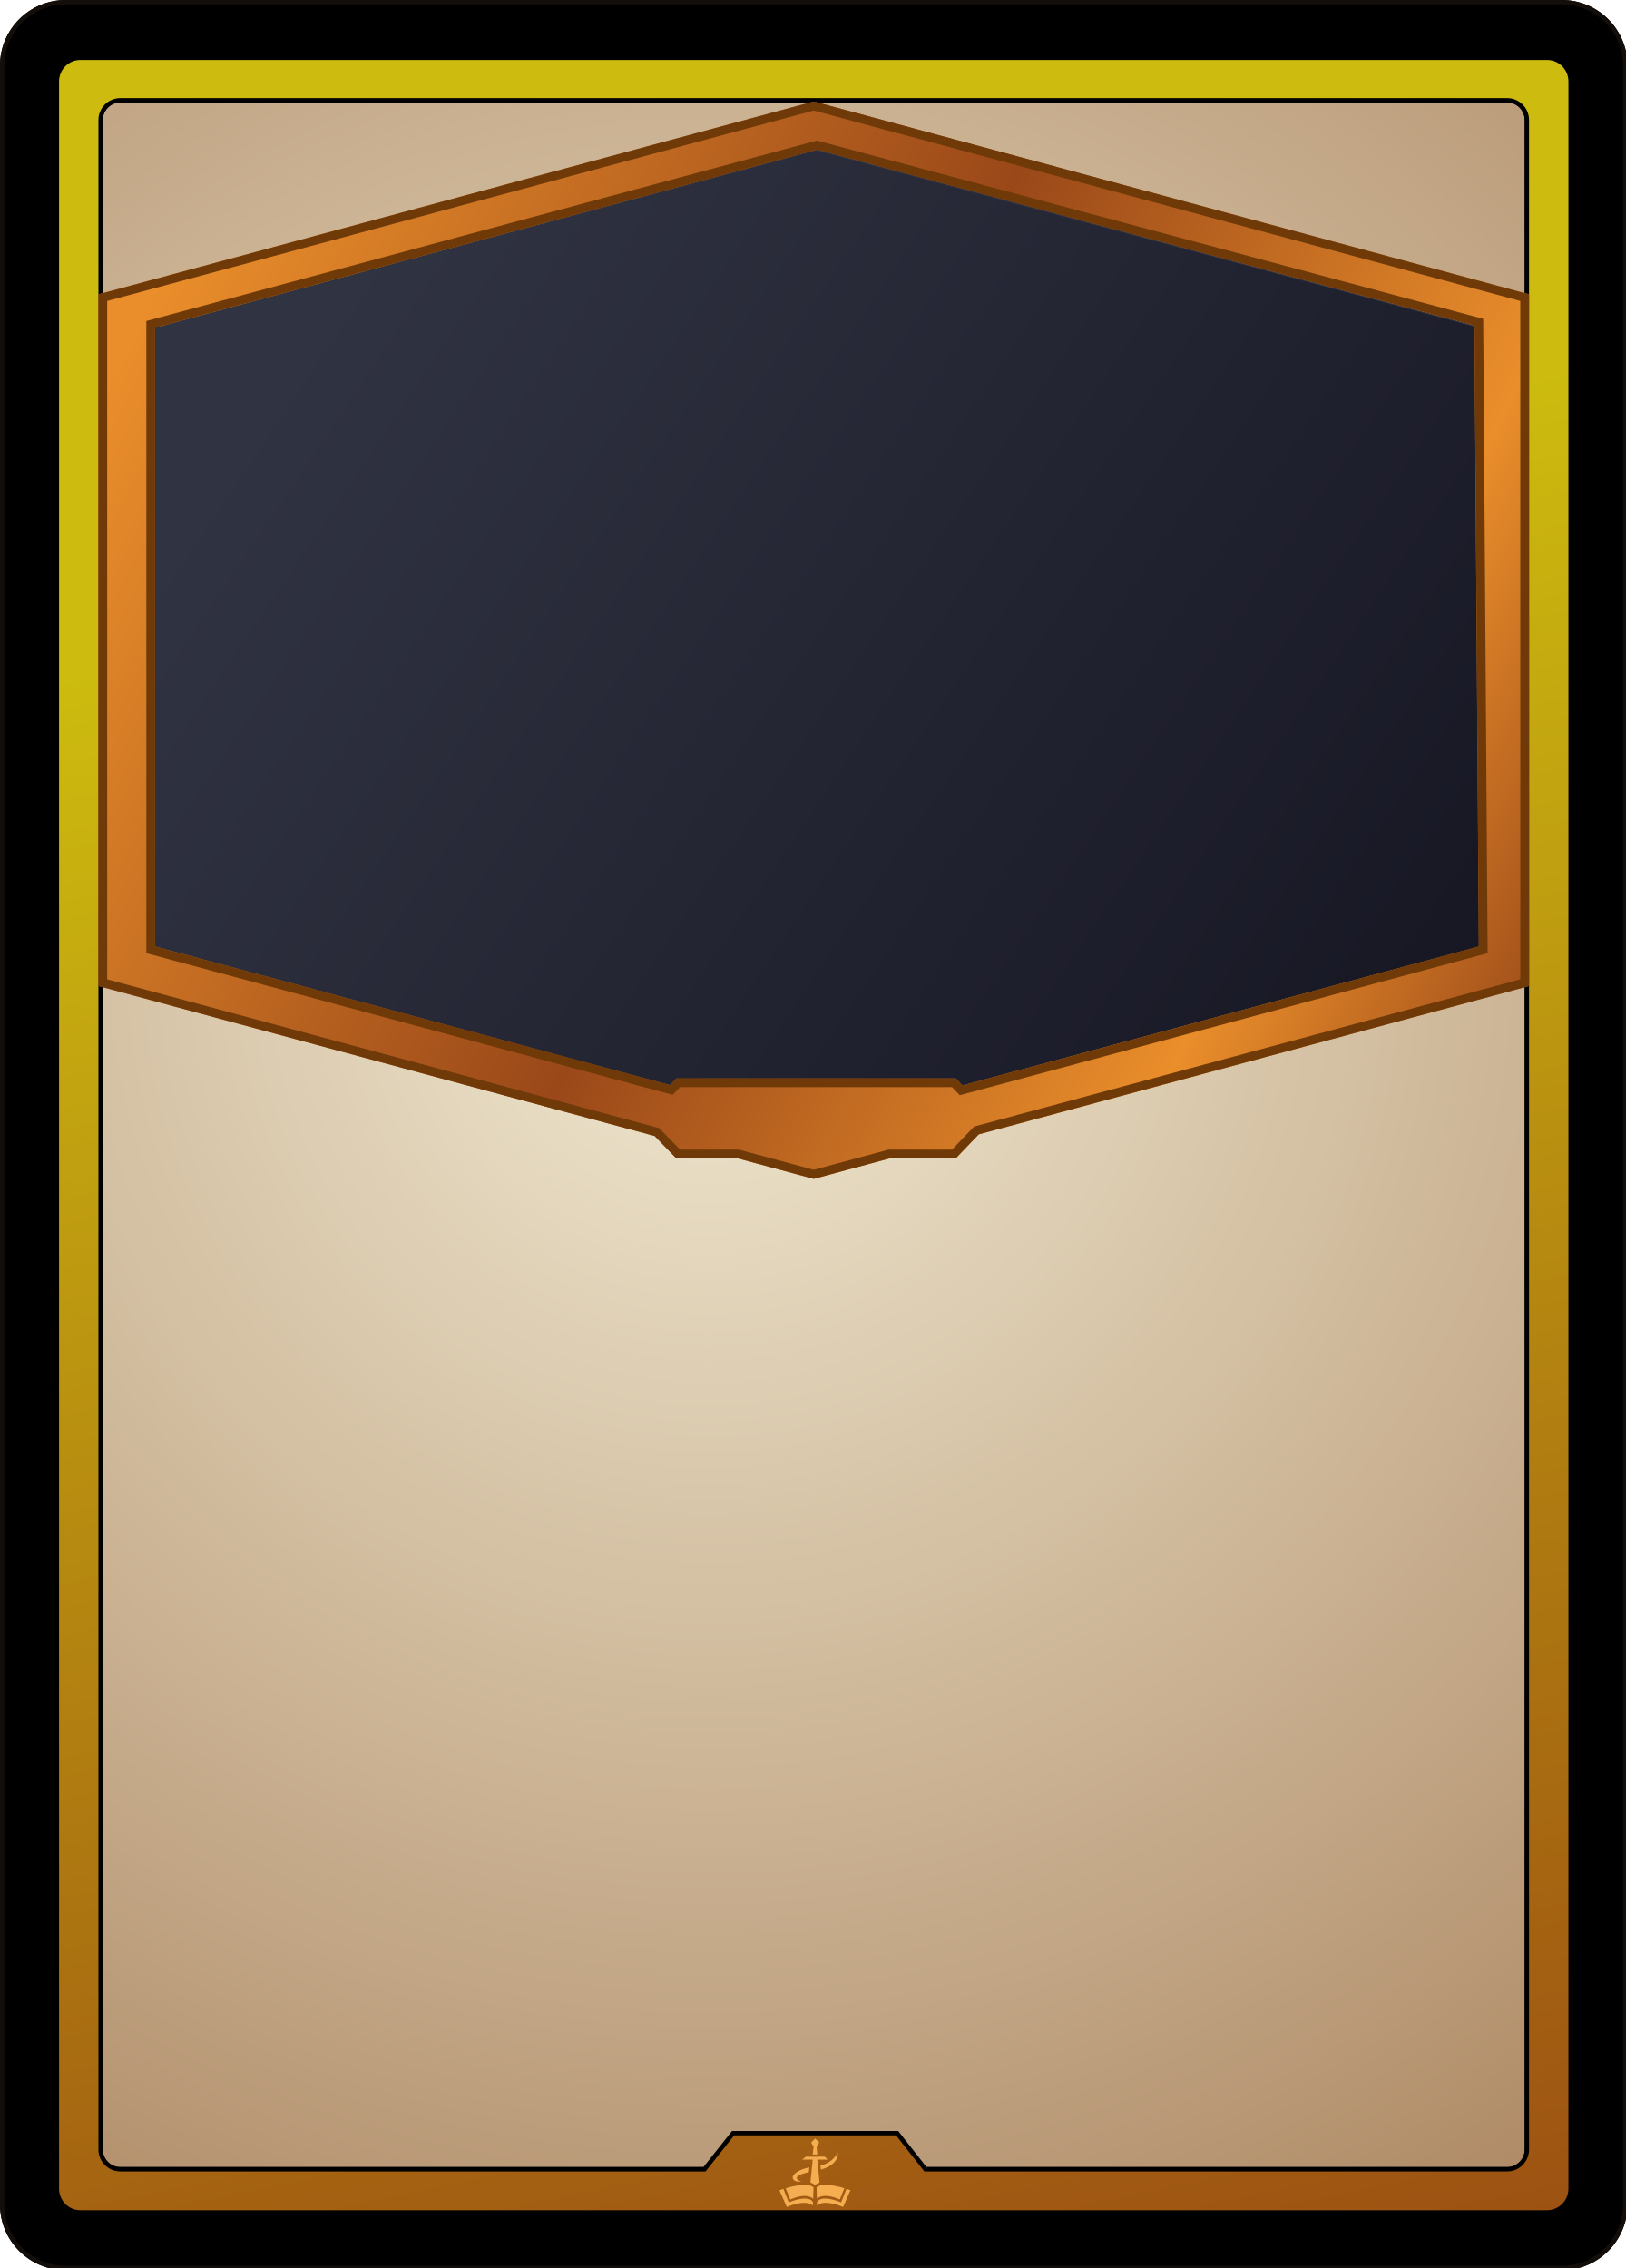
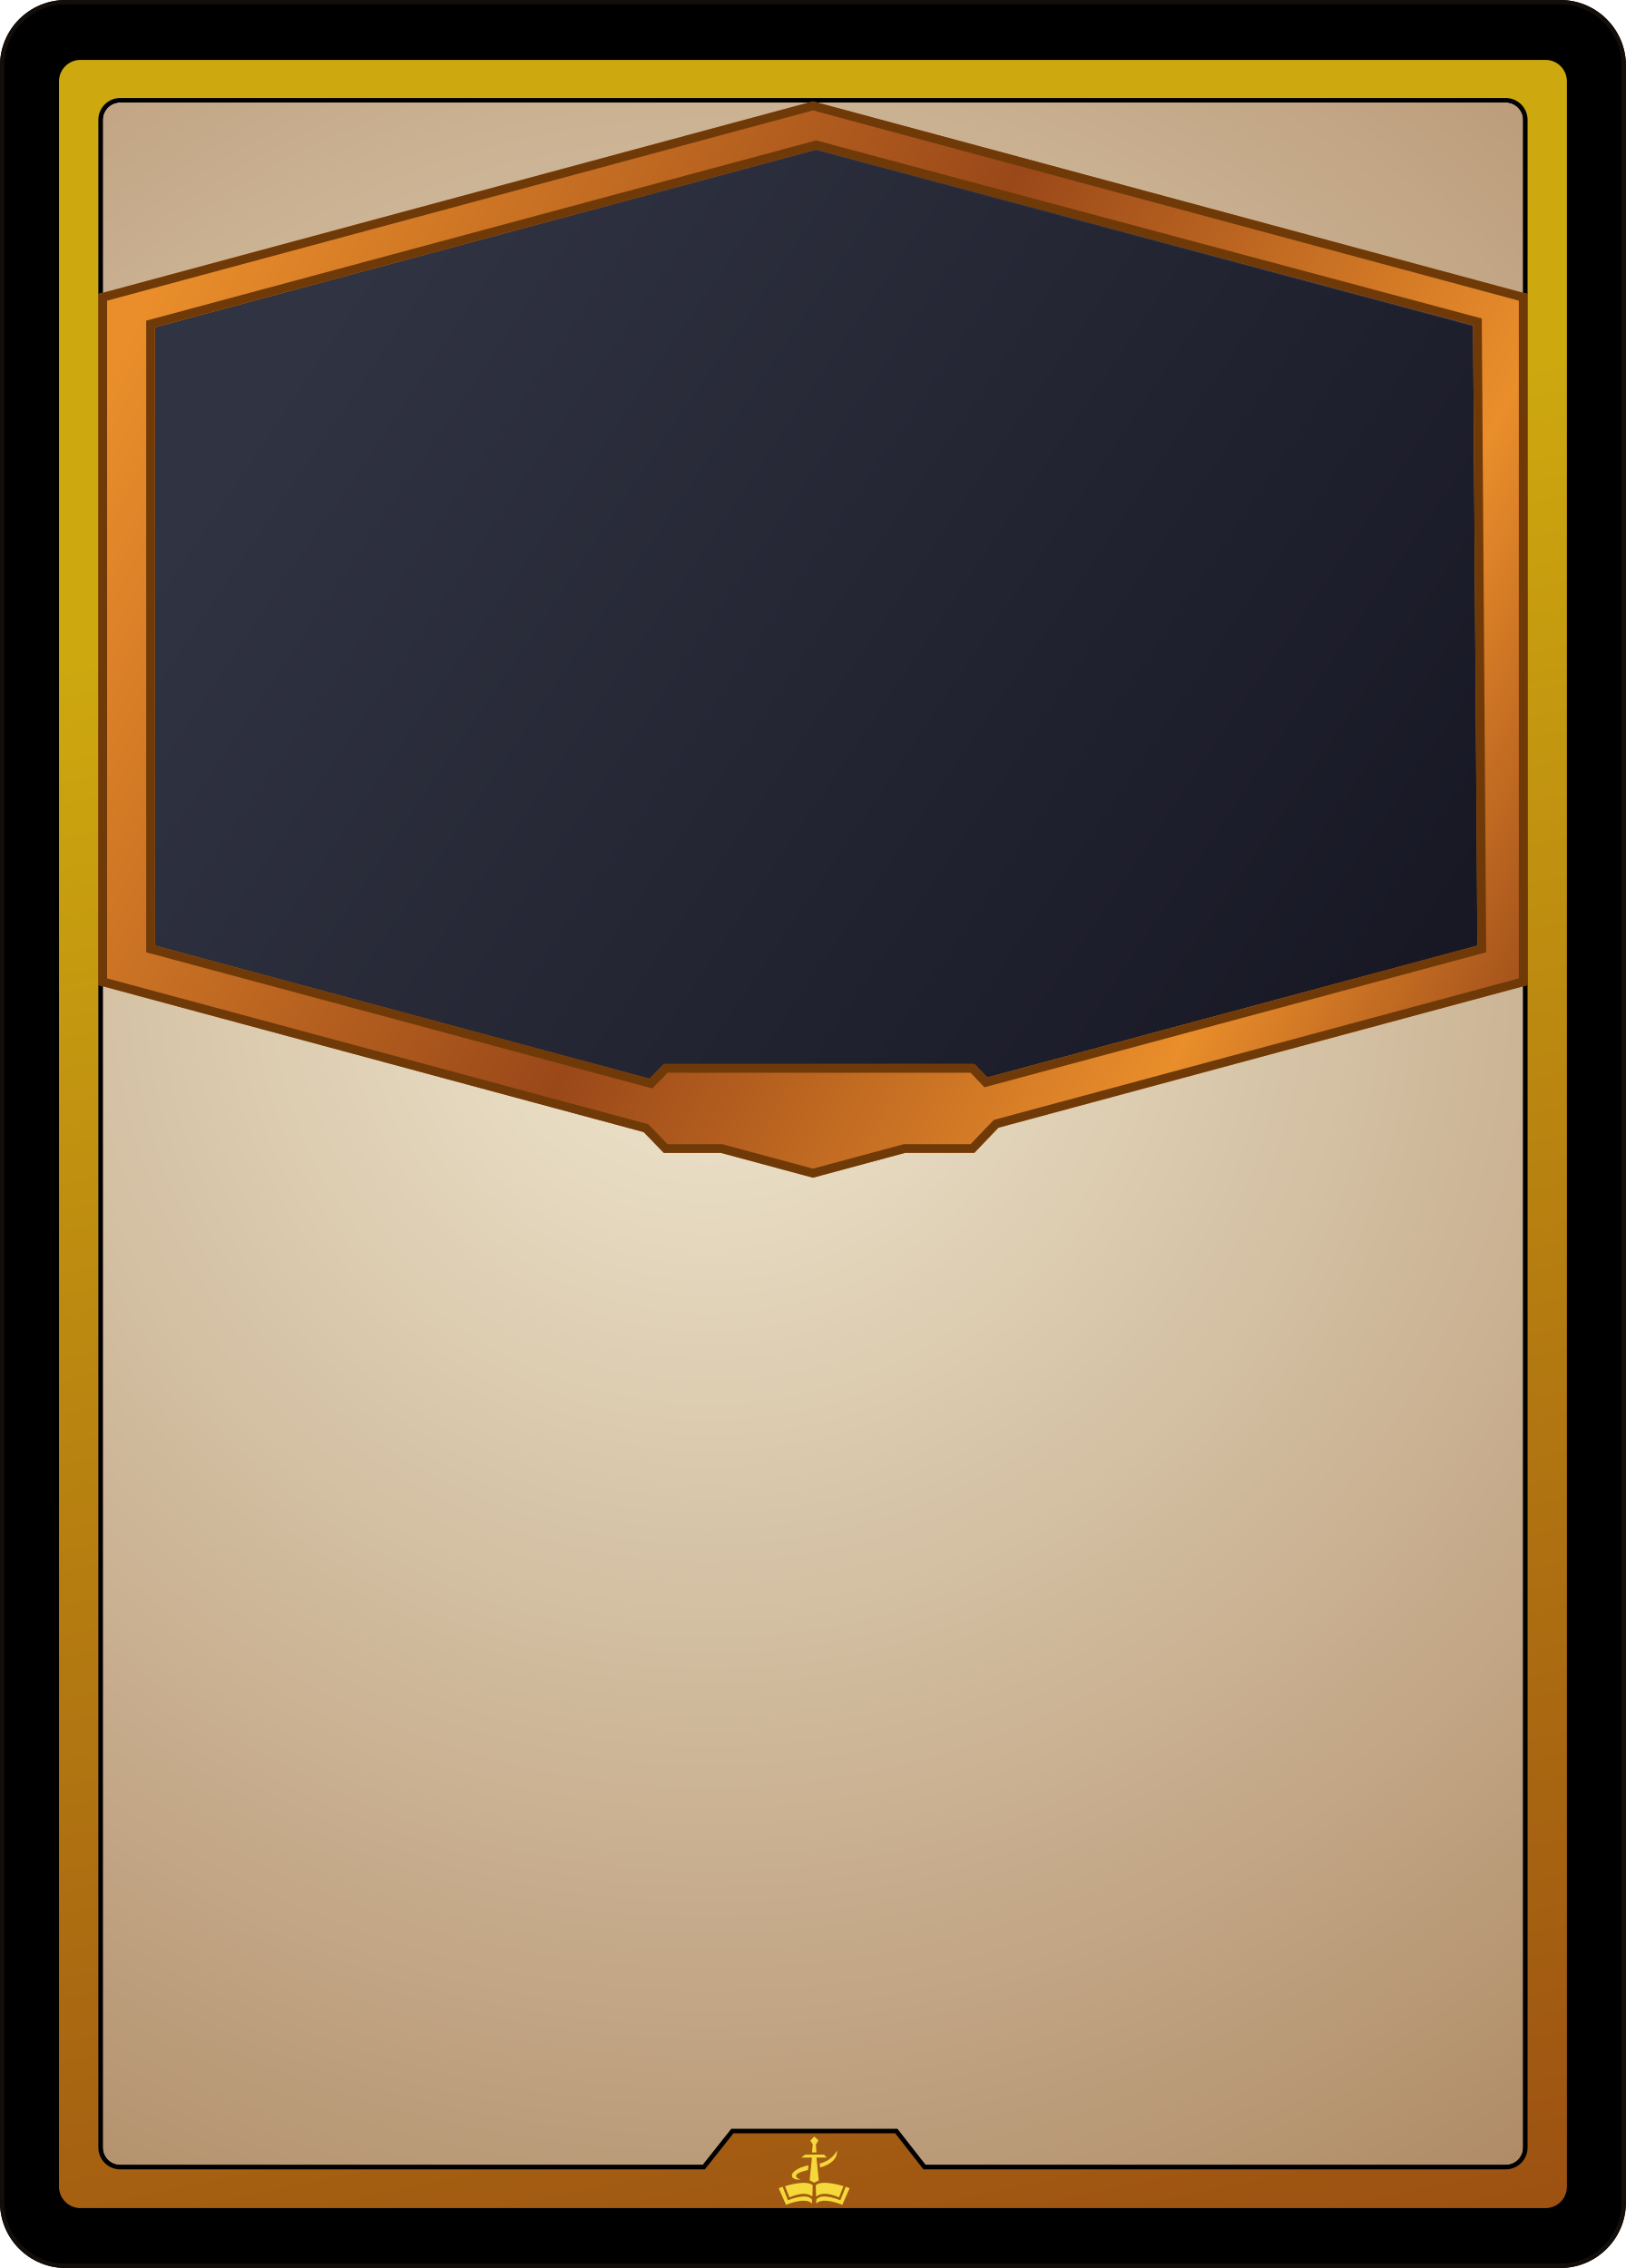
- <svg xmlns="http://www.w3.org/2000/svg" viewBox="0 0 743 1037" width="743" height="1037">
+ <svg xmlns="http://www.w3.org/2000/svg" viewBox="0 0 744 1038" width="744" height="1038">
  <defs>
-     <clipPath id="alignment-10761084110099702615">
+     <clipPath id="alignment-1050246480926241086">
      <path d="M36,66 C36,49.446 49.446,36 66,36 L750,36 C766.554,36 780,49.446 780,66 L780,1044 C780,1060.554 766.554,1074 750,1074 L66,1074 C49.446,1074 36,1060.554 36,1044 L36,66 Z" fill="#000000" />
    </clipPath>
-     <radialGradient id="7979172776603227349" cx="629.22" cy="800.195" r="591.798" gradientTransform="matrix(0.001449275,0,0,0.00101713,-0.09130435,-0.06436175)">
+     <radialGradient id="5083873788583831761" cx="629.22" cy="800.195" r="591.798" gradientTransform="matrix(0.001449275,0,0,0.00101713,-0.09130435,-0.06436175)">
      <stop stop-color="#5f7470" />
      <stop offset="1" stop-color="#889696" />
    </radialGradient>
-     <radialGradient id="14528388892832924094" cx="360.151" cy="476.898" r="682.273" gradientTransform="matrix(0.001529052,0,0,0.001054852,-0.1238532,-0.08529201)">
+     <radialGradient id="2733230532690367964" cx="360.151" cy="476.898" r="682.273" gradientTransform="matrix(0.001529052,0,0,0.001054852,-0.1238532,-0.08529201)">
      <stop stop-color="#f1e9d2" />
      <stop offset="0.197" stop-color="#e3d6bc" />
      <stop offset="1" stop-color="#ae8964" />
    </radialGradient>
-     <clipPath id="alignment-15096419572036526502">
+     <clipPath id="alignment-15814272051165214908">
      <path d="M81,90.857 C81,85.339 85.482,80.857 91,80.857 L725,80.857 C730.518,80.857 735,85.339 735,90.857 L735,1018.857 C735,1024.375 730.518,1028.857 725,1028.857 L91,1028.857 C85.482,1028.857 81,1024.375 81,1018.857 L81,90.857 Z" fill="#000000" />
    </clipPath>
-     <linearGradient id="768696367155628196" x1="568.926" y1="1115.483" x2="395.869" y2="272.567" gradientTransform="matrix(0.001449275,0,0,0.00101713,-0.09130435,-0.06450738)">
+     <linearGradient id="7907632252109735802" x1="568.926" y1="1115.483" x2="395.869" y2="272.567" gradientTransform="matrix(0.001449275,0,0,0.00101713,-0.09130435,-0.06450738)">
+       <stop stop-color="#525a62" />
+       <stop offset="1" stop-color="#6b7580" />
+     </linearGradient>
+     <linearGradient id="14318509219059458876" x1="568.926" y1="1115.483" x2="395.869" y2="272.567" gradientTransform="matrix(0.001449275,0,0,0.00101713,-0.09130435,-0.06450738)">
      <stop stop-color="#9b4e12" />
-       <stop offset="1" stop-color="#cdbc0f" />
+       <stop offset="1" stop-color="#cda80f" />
    </linearGradient>
-     <linearGradient id="6535744369546729603" x1="638.793" y1="510.654" x2="155.743" y2="184.676" gradientTransform="matrix(0.0016353,0,0,0.002219887,-0.1104473,-0.2711015)">
+     <linearGradient id="10492420628720950424" x1="638.793" y1="510.654" x2="155.743" y2="184.676" gradientTransform="matrix(0.0016353,0,0,0.002219887,-0.1104473,-0.2711015)">
      <stop stop-color="#181825" />
      <stop offset="0.999" stop-color="#303342" />
    </linearGradient>
-     <linearGradient id="4409310154299479351" x1="74.051" y1="179.459" x2="719.387" y2="505.026" gradientTransform="matrix(0.001529052,0,0,0.002030006,-0.06880734,-0.2042941)">
+     <linearGradient id="4989959080082243993" x1="74.051" y1="179.459" x2="719.387" y2="505.026" gradientTransform="matrix(0.001529052,0,0,0.002030006,-0.06880734,-0.2042941)">
      <stop stop-color="#ea8e2b" />
      <stop offset="0.455" stop-color="#9a4819" />
      <stop offset="0.797" stop-color="#ea8e2b" />
      <stop offset="1" stop-color="#9a4919" />
    </linearGradient>
-     <clipPath id="alignment-15627350781068656077">
-       <path d="M299.266,613.639 C299.266,613.639 309.191,623.884 309.191,623.884 C309.191,623.884 337.268,623.884 337.268,623.884 C337.268,623.884 372,633.247 372,633.247 C372,633.247 406.732,623.884 406.732,623.884 C406.732,623.884 436.923,623.884 436.923,623.884 C436.923,623.884 447.42,612.915 447.42,612.915 C447.42,612.915 699,545.094 699,545.094 C699,545.094 699,228.79 699,228.79 C699,228.79 372,140.637 372,140.637 C372,140.637 45,228.79 45,228.79 C45,228.79 45,545.094 45,545.094 C45,545.094 299.266,613.639 299.266,613.639 ZM306.26,590.35 C306.26,590.35 70.902,527.016 70.902,527.016 C70.902,527.016 70.902,244.074 70.902,244.074 C70.902,244.074 373.474,162.653 373.474,162.653 C373.474,162.653 674.067,243.085 674.067,243.085 C674.067,243.085 676.046,527.016 676.046,527.016 C676.046,527.016 439.996,590.537 439.996,590.537 C439.996,590.537 436.923,587.325 436.923,587.325 C436.923,587.325 309.191,587.325 309.191,587.325 C309.191,587.325 306.26,590.35 306.26,590.35 Z" fill="#000000" />
+     <clipPath id="alignment-13972629692376031939">
+       <path d="M294.54,612.365 C294.54,612.365 303.762,621.884 303.762,621.884 C303.762,621.884 329.849,621.884 329.849,621.884 C329.849,621.884 372,633.247 372,633.247 C372,633.247 414.151,621.884 414.151,621.884 C414.151,621.884 445.843,621.884 445.843,621.884 C445.843,621.884 456.862,610.369 456.862,610.369 C456.862,610.369 699,545.094 699,545.094 C699,545.094 699,228.79 699,228.79 C699,228.79 372,140.637 372,140.637 C372,140.637 45,228.79 45,228.79 C45,228.79 45,545.094 45,545.094 C45,545.094 294.54,612.365 294.54,612.365 ZM297.26,587.928 C297.26,587.928 70.902,527.016 70.902,527.016 C70.902,527.016 70.902,244.074 70.902,244.074 C70.902,244.074 373.474,162.653 373.474,162.653 C373.474,162.653 674.067,243.085 674.067,243.085 C674.067,243.085 676.046,527.016 676.046,527.016 C676.046,527.016 451.737,587.377 451.737,587.377 C451.737,587.377 445.843,581.218 445.843,581.218 C445.843,581.218 303.762,581.218 303.762,581.218 C303.762,581.218 297.26,587.928 297.26,587.928 Z" fill="#000000" />
    </clipPath>
-     <mask id="mask-16514760252374535953" mask-type="alpha">
+     <mask id="mask-2049309916653019702" mask-type="alpha">
      <g transform="matrix(1,0,0,1,0.00000001,-54.24652)">
-         <path d="M373.294,122.124 C373.294,122.124 677.048,203.402 677.048,203.402 C677.048,203.402 679.048,490.32 679.048,490.32 C679.048,490.32 373.294,572.597 373.294,572.597 C373.294,572.597 67.539,490.32 67.539,490.32 C67.539,490.32 67.539,204.402 67.539,204.402 C67.539,204.402 373.294,122.124 373.294,122.124 Z" transform="matrix(1,0,0,1,0,0)" fill="url('#6535744369546729603')" stroke="#303342" stroke-width="2" />
+         <path d="M373.294,122.124 C373.294,122.124 677.048,203.402 677.048,203.402 C677.048,203.402 679.048,490.32 679.048,490.32 C679.048,490.32 373.294,572.597 373.294,572.597 C373.294,572.597 67.539,490.32 67.539,490.32 C67.539,490.32 67.539,204.402 67.539,204.402 C67.539,204.402 373.294,122.124 373.294,122.124 Z" transform="matrix(1,0,0,1,0,0)" fill="url('#10492420628720950424')" stroke="#303342" stroke-width="2" />
      </g>
      <g transform="matrix(1,0,0,1,0.00000001,-54.24652)">
-         <path d="M299.266,613.639 C299.266,613.639 309.191,623.884 309.191,623.884 C309.191,623.884 337.268,623.884 337.268,623.884 C337.268,623.884 372,633.247 372,633.247 C372,633.247 406.732,623.884 406.732,623.884 C406.732,623.884 436.923,623.884 436.923,623.884 C436.923,623.884 447.42,612.915 447.42,612.915 C447.42,612.915 699,545.094 699,545.094 C699,545.094 699,228.79 699,228.79 C699,228.79 372,140.637 372,140.637 C372,140.637 45,228.79 45,228.79 C45,228.79 45,545.094 45,545.094 C45,545.094 299.266,613.639 299.266,613.639 ZM306.26,590.35 C306.26,590.35 70.902,527.016 70.902,527.016 C70.902,527.016 70.902,244.074 70.902,244.074 C70.902,244.074 373.474,162.653 373.474,162.653 C373.474,162.653 674.067,243.085 674.067,243.085 C674.067,243.085 676.046,527.016 676.046,527.016 C676.046,527.016 439.996,590.537 439.996,590.537 C439.996,590.537 436.923,587.325 436.923,587.325 C436.923,587.325 309.191,587.325 309.191,587.325 C309.191,587.325 306.26,590.35 306.26,590.35 Z" transform="matrix(1,0,0,1,0,-40)" fill="url('#4409310154299479351')" />
-         <path d="M299.266,613.639 C299.266,613.639 309.191,623.884 309.191,623.884 C309.191,623.884 337.268,623.884 337.268,623.884 C337.268,623.884 372,633.247 372,633.247 C372,633.247 406.732,623.884 406.732,623.884 C406.732,623.884 436.923,623.884 436.923,623.884 C436.923,623.884 447.42,612.915 447.42,612.915 C447.42,612.915 699,545.094 699,545.094 C699,545.094 699,228.79 699,228.79 C699,228.79 372,140.637 372,140.637 C372,140.637 45,228.79 45,228.79 C45,228.79 45,545.094 45,545.094 C45,545.094 299.266,613.639 299.266,613.639 ZM306.26,590.35 C306.26,590.35 70.902,527.016 70.902,527.016 C70.902,527.016 70.902,244.074 70.902,244.074 C70.902,244.074 373.474,162.653 373.474,162.653 C373.474,162.653 674.067,243.085 674.067,243.085 C674.067,243.085 676.046,527.016 676.046,527.016 C676.046,527.016 439.996,590.537 439.996,590.537 C439.996,590.537 436.923,587.325 436.923,587.325 C436.923,587.325 309.191,587.325 309.191,587.325 C309.191,587.325 306.26,590.35 306.26,590.35 Z" transform="matrix(1,0,0,1,0,-40)" clip-path="url(#alignment-15627350781068656077)" fill="none" stroke="#6f3a08" stroke-width="8" />
+         <path d="M294.54,612.365 C294.54,612.365 303.762,621.884 303.762,621.884 C303.762,621.884 329.849,621.884 329.849,621.884 C329.849,621.884 372,633.247 372,633.247 C372,633.247 414.151,621.884 414.151,621.884 C414.151,621.884 445.843,621.884 445.843,621.884 C445.843,621.884 456.862,610.369 456.862,610.369 C456.862,610.369 699,545.094 699,545.094 C699,545.094 699,228.79 699,228.79 C699,228.79 372,140.637 372,140.637 C372,140.637 45,228.79 45,228.79 C45,228.79 45,545.094 45,545.094 C45,545.094 294.54,612.365 294.54,612.365 ZM297.26,587.928 C297.26,587.928 70.902,527.016 70.902,527.016 C70.902,527.016 70.902,244.074 70.902,244.074 C70.902,244.074 373.474,162.653 373.474,162.653 C373.474,162.653 674.067,243.085 674.067,243.085 C674.067,243.085 676.046,527.016 676.046,527.016 C676.046,527.016 451.737,587.377 451.737,587.377 C451.737,587.377 445.843,581.218 445.843,581.218 C445.843,581.218 303.762,581.218 303.762,581.218 C303.762,581.218 297.26,587.928 297.26,587.928 Z" transform="matrix(1,0,0,1,0,-40)" fill="url('#4989959080082243993')" />
+         <path d="M294.54,612.365 C294.54,612.365 303.762,621.884 303.762,621.884 C303.762,621.884 329.849,621.884 329.849,621.884 C329.849,621.884 372,633.247 372,633.247 C372,633.247 414.151,621.884 414.151,621.884 C414.151,621.884 445.843,621.884 445.843,621.884 C445.843,621.884 456.862,610.369 456.862,610.369 C456.862,610.369 699,545.094 699,545.094 C699,545.094 699,228.79 699,228.79 C699,228.79 372,140.637 372,140.637 C372,140.637 45,228.79 45,228.79 C45,228.79 45,545.094 45,545.094 C45,545.094 294.54,612.365 294.54,612.365 ZM297.26,587.928 C297.26,587.928 70.902,527.016 70.902,527.016 C70.902,527.016 70.902,244.074 70.902,244.074 C70.902,244.074 373.474,162.653 373.474,162.653 C373.474,162.653 674.067,243.085 674.067,243.085 C674.067,243.085 676.046,527.016 676.046,527.016 C676.046,527.016 451.737,587.377 451.737,587.377 C451.737,587.377 445.843,581.218 445.843,581.218 C445.843,581.218 303.762,581.218 303.762,581.218 C303.762,581.218 297.26,587.928 297.26,587.928 Z" transform="matrix(1,0,0,1,0,-40)" clip-path="url(#alignment-13972629692376031939)" fill="none" stroke="#6f3a08" stroke-width="8" />
      </g>
    </mask>
-     <linearGradient id="13454165528122064118" x1="638.793" y1="510.654" x2="155.743" y2="184.676" gradientTransform="matrix(0.0016353,0,0,0.002219887,-0.1104473,-0.2711015)">
+     <linearGradient id="476299739529161389" x1="638.793" y1="510.654" x2="155.743" y2="184.676" gradientTransform="matrix(0.0016353,0,0,0.002219887,-0.1104473,-0.2711015)">
      <stop stop-color="#181825" />
      <stop offset="0.999" stop-color="#303342" />
    </linearGradient>
-     <linearGradient id="1594545353004202297" x1="74.051" y1="179.459" x2="719.387" y2="505.026" gradientTransform="matrix(0.001529052,0,0,0.002030006,-0.06880734,-0.2042941)">
+     <linearGradient id="11288093344150100531" x1="74.051" y1="179.459" x2="719.387" y2="505.026" gradientTransform="matrix(0.001529052,0,0,0.002030006,-0.06880734,-0.2042941)">
      <stop stop-color="#ea8e2b" />
      <stop offset="0.455" stop-color="#9a4819" />
      <stop offset="0.797" stop-color="#ea8e2b" />
      <stop offset="1" stop-color="#9a4919" />
    </linearGradient>
-     <clipPath id="alignment-6199996055426377823">
-       <path d="M299.266,613.639 C299.266,613.639 309.191,623.884 309.191,623.884 C309.191,623.884 337.268,623.884 337.268,623.884 C337.268,623.884 372,633.247 372,633.247 C372,633.247 406.732,623.884 406.732,623.884 C406.732,623.884 436.923,623.884 436.923,623.884 C436.923,623.884 447.42,612.915 447.42,612.915 C447.42,612.915 699,545.094 699,545.094 C699,545.094 699,228.79 699,228.79 C699,228.79 372,140.637 372,140.637 C372,140.637 45,228.79 45,228.79 C45,228.79 45,545.094 45,545.094 C45,545.094 299.266,613.639 299.266,613.639 ZM306.26,590.35 C306.26,590.35 70.902,527.016 70.902,527.016 C70.902,527.016 70.902,244.074 70.902,244.074 C70.902,244.074 373.474,162.653 373.474,162.653 C373.474,162.653 674.067,243.085 674.067,243.085 C674.067,243.085 676.046,527.016 676.046,527.016 C676.046,527.016 439.996,590.537 439.996,590.537 C439.996,590.537 436.923,587.325 436.923,587.325 C436.923,587.325 309.191,587.325 309.191,587.325 C309.191,587.325 306.26,590.35 306.26,590.35 Z" fill="#000000" />
+     <clipPath id="alignment-14735273227666162939">
+       <path d="M294.54,612.365 C294.54,612.365 303.762,621.884 303.762,621.884 C303.762,621.884 329.849,621.884 329.849,621.884 C329.849,621.884 372,633.247 372,633.247 C372,633.247 414.151,621.884 414.151,621.884 C414.151,621.884 445.843,621.884 445.843,621.884 C445.843,621.884 456.862,610.369 456.862,610.369 C456.862,610.369 699,545.094 699,545.094 C699,545.094 699,228.79 699,228.79 C699,228.79 372,140.637 372,140.637 C372,140.637 45,228.79 45,228.79 C45,228.79 45,545.094 45,545.094 C45,545.094 294.54,612.365 294.54,612.365 ZM297.26,587.928 C297.26,587.928 70.902,527.016 70.902,527.016 C70.902,527.016 70.902,244.074 70.902,244.074 C70.902,244.074 373.474,162.653 373.474,162.653 C373.474,162.653 674.067,243.085 674.067,243.085 C674.067,243.085 676.046,527.016 676.046,527.016 C676.046,527.016 451.737,587.377 451.737,587.377 C451.737,587.377 445.843,581.218 445.843,581.218 C445.843,581.218 303.762,581.218 303.762,581.218 C303.762,581.218 297.26,587.928 297.26,587.928 Z" fill="#000000" />
    </clipPath>
  </defs>
  <g>
    <g>
      <g>
        <g transform="matrix(1,0,0,1,-36,-36)">
          <path d="M36,66 C36,49.446 49.446,36 66,36 L750,36 C766.554,36 780,49.446 780,66 L780,1044 C780,1060.554 766.554,1074 750,1074 L66,1074 C49.446,1074 36,1060.554 36,1044 L36,66 Z" fill="#000000" />
-           <path d="M36,66 C36,49.446 49.446,36 66,36 L750,36 C766.554,36 780,49.446 780,66 L780,1044 C780,1060.554 766.554,1074 750,1074 L66,1074 C49.446,1074 36,1060.554 36,1044 L36,66 Z" clip-path="url(#alignment-10761084110099702615)" fill="none" stroke="#130e0a" stroke-width="4" />
+           <path d="M36,66 C36,49.446 49.446,36 66,36 L750,36 C766.554,36 780,49.446 780,66 L780,1044 C780,1060.554 766.554,1074 750,1074 L66,1074 C49.446,1074 36,1060.554 36,1044 L36,66 Z" clip-path="url(#alignment-1050246480926241086)" fill="none" stroke="#130e0a" stroke-width="4" />
        </g>
        <g transform="matrix(1,0,0,1,-36,-36)">
          <g>
-             <path d="M63,73.09 C63,67.676 67.368,63.278 72.746,63.278 L743.254,63.278 C748.632,63.278 753,67.676 753,73.09 L753,1036.624 C753,1042.038 748.632,1046.436 743.254,1046.436 L72.746,1046.436 C67.368,1046.436 63,1042.038 63,1036.624 L63,73.09 Z" fill="url('#7979172776603227349')" />
+             <path d="M63,73.09 C63,67.676 67.368,63.278 72.746,63.278 L743.254,63.278 C748.632,63.278 753,67.676 753,73.09 L753,1036.624 C753,1042.038 748.632,1046.436 743.254,1046.436 L72.746,1046.436 C67.368,1046.436 63,1042.038 63,1036.624 L63,73.09 Z" fill="url('#5083873788583831761')" />
          </g>
          <g>
-             <path d="M81,90.857 C81,85.339 85.482,80.857 91,80.857 L725,80.857 C730.518,80.857 735,85.339 735,90.857 L735,1018.857 C735,1024.375 730.518,1028.857 725,1028.857 L91,1028.857 C85.482,1028.857 81,1024.375 81,1018.857 L81,90.857 Z" fill="url('#14528388892832924094')" />
-             <path d="M81,90.857 C81,85.339 85.482,80.857 91,80.857 L725,80.857 C730.518,80.857 735,85.339 735,90.857 L735,1018.857 C735,1024.375 730.518,1028.857 725,1028.857 L91,1028.857 C85.482,1028.857 81,1024.375 81,1018.857 L81,90.857 Z" clip-path="url(#alignment-15096419572036526502)" fill="none" stroke="#130e0a" stroke-width="4" />
+             <path d="M81,90.857 C81,85.339 85.482,80.857 91,80.857 L725,80.857 C730.518,80.857 735,85.339 735,90.857 L735,1018.857 C735,1024.375 730.518,1028.857 725,1028.857 L91,1028.857 C85.482,1028.857 81,1024.375 81,1018.857 L81,90.857 Z" fill="url('#2733230532690367964')" />
+             <path d="M81,90.857 C81,85.339 85.482,80.857 91,80.857 L725,80.857 C730.518,80.857 735,85.339 735,90.857 L735,1018.857 C735,1024.375 730.518,1028.857 725,1028.857 L91,1028.857 C85.482,1028.857 81,1024.375 81,1018.857 L81,90.857 Z" clip-path="url(#alignment-15814272051165214908)" fill="none" stroke="#130e0a" stroke-width="4" />
          </g>
          <g>
            <g>
-               <path d="M458.562,1028.857 C458.562,1028.857 445.64,1012.356 445.64,1012.356 C445.64,1012.356 371.619,1012.356 371.619,1012.356 C371.619,1012.356 358.538,1028.857 358.538,1028.857 C358.538,1028.857 91,1028.857 91,1028.857 C85.482,1028.857 81,1024.375 81,1018.857 C81,1018.857 81,90.857 81,90.857 C81,85.339 85.482,80.857 91,80.857 C91,80.857 725,80.857 725,80.857 C730.518,80.857 735,85.339 735,90.857 C735,90.857 735,1018.857 735,1018.857 C735,1024.375 730.518,1028.857 725,1028.857 C725,1028.857 458.562,1028.857 458.562,1028.857 ZM63,73.233 C63,73.233 63,1036.767 63,1036.767 C63,1042.181 67.368,1046.579 72.746,1046.579 C72.746,1046.579 743.254,1046.579 743.254,1046.579 C748.632,1046.579 753,1042.181 753,1036.767 C753,1036.767 753,73.233 753,73.233 C753,67.819 748.632,63.421 743.254,63.421 C743.254,63.421 72.746,63.421 72.746,63.421 C67.368,63.421 63,67.819 63,73.233 Z" fill="url('#768696367155628196')" stroke="#000000" stroke-width="4" style="paint-order: stroke;" />
+               <path d="M458.562,1028.857 C458.562,1028.857 445.64,1012.356 445.64,1012.356 C445.64,1012.356 371.619,1012.356 371.619,1012.356 C371.619,1012.356 358.538,1028.857 358.538,1028.857 C358.538,1028.857 91,1028.857 91,1028.857 C85.482,1028.857 81,1024.375 81,1018.857 C81,1018.857 81,90.857 81,90.857 C81,85.339 85.482,80.857 91,80.857 C91,80.857 725,80.857 725,80.857 C730.518,80.857 735,85.339 735,90.857 C735,90.857 735,1018.857 735,1018.857 C735,1024.375 730.518,1028.857 725,1028.857 C725,1028.857 458.562,1028.857 458.562,1028.857 ZM63,73.233 C63,73.233 63,1036.767 63,1036.767 C63,1042.181 67.368,1046.579 72.746,1046.579 C72.746,1046.579 743.254,1046.579 743.254,1046.579 C748.632,1046.579 753,1042.181 753,1036.767 C753,1036.767 753,73.233 753,73.233 C753,67.819 748.632,63.421 743.254,63.421 C743.254,63.421 72.746,63.421 72.746,63.421 C67.368,63.421 63,67.819 63,73.233 Z" fill="url('#7907632252109735802')" stroke="#000000" stroke-width="4" style="paint-order: stroke;" />
+             </g>
+           </g>
+           <g>
+             <g>
+               <path d="M458.562,1028.857 C458.562,1028.857 445.64,1012.356 445.64,1012.356 C445.64,1012.356 371.619,1012.356 371.619,1012.356 C371.619,1012.356 358.538,1028.857 358.538,1028.857 C358.538,1028.857 91,1028.857 91,1028.857 C85.482,1028.857 81,1024.375 81,1018.857 C81,1018.857 81,90.857 81,90.857 C81,85.339 85.482,80.857 91,80.857 C91,80.857 725,80.857 725,80.857 C730.518,80.857 735,85.339 735,90.857 C735,90.857 735,1018.857 735,1018.857 C735,1024.375 730.518,1028.857 725,1028.857 C725,1028.857 458.562,1028.857 458.562,1028.857 ZM63,73.233 C63,73.233 63,1036.767 63,1036.767 C63,1042.181 67.368,1046.579 72.746,1046.579 C72.746,1046.579 743.254,1046.579 743.254,1046.579 C748.632,1046.579 753,1042.181 753,1036.767 C753,1036.767 753,73.233 753,73.233 C753,67.819 748.632,63.421 743.254,63.421 C743.254,63.421 72.746,63.421 72.746,63.421 C67.368,63.421 63,67.819 63,73.233 Z" fill="url('#14318509219059458876')" stroke="#000000" stroke-width="4" style="paint-order: stroke;" />
            </g>
            <g>
              <g transform="matrix(0.06532225,0,0,0.06532225,393.4876,975.6361)">
                <g>
                  <g>
                    <g>
                      <g>
-                         <path d="M389.864,682.606 C389.864,682.606 363.709,750.068 268.987,774.113 C268.987,774.113 272.443,801.622 272.443,801.622 C407.311,763.559 389.864,682.606 389.864,682.606 C389.864,682.606 389.864,682.606 389.864,682.606 Z" fill="#f5ad50" />
+                         <path d="M389.864,682.606 C389.864,682.606 363.709,750.068 268.987,774.113 C268.987,774.113 272.443,801.622 272.443,801.622 C407.311,763.559 389.864,682.606 389.864,682.606 C389.864,682.606 389.864,682.606 389.864,682.606 Z" fill="#f5d83a" />
                      </g>
                    </g>
                  </g>
                  <g>
                    <g>
                      <g>
-                         <path d="M133.966,885.936 C133.966,885.936 75.404,893.301 74.543,856.402 C74.143,839.243 107.993,802.238 191.413,786.3 C191.413,786.3 187.743,819.456 187.743,819.456 C37.567,853.093 133.966,885.936 133.966,885.936 C133.966,885.936 133.966,885.936 133.966,885.936 Z" fill="#f5ad50" />
+                         <path d="M133.966,885.936 C133.966,885.936 75.404,893.301 74.543,856.402 C74.143,839.243 107.993,802.238 191.413,786.3 C191.413,786.3 187.743,819.456 187.743,819.456 C37.567,853.093 133.966,885.936 133.966,885.936 C133.966,885.936 133.966,885.936 133.966,885.936 Z" fill="#f5d83a" />
                      </g>
                    </g>
                  </g>
                  <g>
                    <g>
                      <g>
                        <g>
-                           <path d="M246.934,732.113 C246.934,732.113 262.934,892.113 262.934,892.113 C262.934,892.113 230.934,908.113 230.934,908.113 C230.934,908.113 198.934,892.113 198.934,892.113 C198.934,892.113 214.934,732.113 214.934,732.113 C214.934,732.113 140.412,732.113 140.412,732.113 C140.412,732.113 166.934,711.658 166.934,711.658 C166.934,711.658 299.84,711.196 299.84,711.196 C299.84,711.196 319.018,732.113 319.018,732.113 C319.018,732.113 246.934,732.113 246.934,732.113 C246.934,732.113 246.934,732.113 246.934,732.113 Z" fill="#f5ad50" />
+                           <path d="M246.934,732.113 C246.934,732.113 262.934,892.113 262.934,892.113 C262.934,892.113 230.934,908.113 230.934,908.113 C230.934,908.113 198.934,892.113 198.934,892.113 C198.934,892.113 214.934,732.113 214.934,732.113 C214.934,732.113 140.412,732.113 140.412,732.113 C140.412,732.113 166.934,711.658 166.934,711.658 C166.934,711.658 299.84,711.196 299.84,711.196 C299.84,711.196 319.018,732.113 319.018,732.113 C319.018,732.113 246.934,732.113 246.934,732.113 C246.934,732.113 246.934,732.113 246.934,732.113 Z" fill="#f5d83a" />
                        </g>
                      </g>
                    </g>
                    <g>
                      <g>
                        <g>
-                           <path d="M246.934,696.09 C246.934,696.09 242.675,642.341 242.675,642.341 C242.675,642.341 260.367,610.782 260.367,610.782 C260.367,610.782 231.709,583.737 230.934,584.432 C230.159,585.127 203.854,612.88 203.854,612.88 C203.854,612.88 220.979,640.517 220.979,640.517 C220.979,640.517 214.934,696.09 214.934,696.09 C214.934,696.09 246.934,696.09 246.934,696.09 C246.934,696.09 246.934,696.09 246.934,696.09 Z" fill="#f5ad50" />
+                           <path d="M246.934,696.09 C246.934,696.09 242.675,642.341 242.675,642.341 C242.675,642.341 260.367,610.782 260.367,610.782 C260.367,610.782 231.709,583.737 230.934,584.432 C230.159,585.127 203.854,612.88 203.854,612.88 C203.854,612.88 220.979,640.517 220.979,640.517 C220.979,640.517 214.934,696.09 214.934,696.09 C214.934,696.09 246.934,696.09 246.934,696.09 C246.934,696.09 246.934,696.09 246.934,696.09 Z" fill="#f5d83a" />
                        </g>
                      </g>
                    </g>
                  </g>
                  <g>
                    <g>
                      <g>
-                         <path d="M436.118,932.28 C436.118,932.28 404.451,1011.446 404.451,1011.446 C404.451,1011.446 301.218,958.88 244.218,1005.113 C244.218,1005.113 241.684,925.946 241.684,925.946 C286.651,884.146 436.118,932.28 436.118,932.28 C436.118,932.28 436.118,932.28 436.118,932.28 Z" fill="#f5ad50" />
+                         <path d="M436.118,932.28 C436.118,932.28 404.451,1011.446 404.451,1011.446 C404.451,1011.446 301.218,958.88 244.218,1005.113 C244.218,1005.113 241.684,925.946 241.684,925.946 C286.651,884.146 436.118,932.28 436.118,932.28 C436.118,932.28 436.118,932.28 436.118,932.28 Z" fill="#f5d83a" />
                      </g>
                    </g>
                  </g>
                  <g>
                    <g>
                      <g>
-                         <path d="M26.143,932.53 C26.143,932.53 57.809,1011.696 57.809,1011.696 C57.809,1011.696 161.043,959.13 218.043,1005.363 C218.043,1005.363 220.576,926.196 220.576,926.196 C175.609,884.396 26.143,932.53 26.143,932.53 C26.143,932.53 26.143,932.53 26.143,932.53 Z" fill="#f4ad50" />
+                         <path d="M26.143,932.53 C26.143,932.53 57.809,1011.696 57.809,1011.696 C57.809,1011.696 161.043,959.13 218.043,1005.363 C218.043,1005.363 220.576,926.196 220.576,926.196 C175.609,884.396 26.143,932.53 26.143,932.53 C26.143,932.53 26.143,932.53 26.143,932.53 Z" fill="#f5d83a" />
                      </g>
                    </g>
                  </g>
                  <g>
                    <g>
                      <g>
-                         <path d="M479.159,946.59 C479.159,946.59 427.633,1063.434 427.633,1063.434 C427.633,1063.434 294.733,1004.939 245.394,1054.005 C245.394,1054.005 245.351,1026.988 245.351,1026.988 C282.141,974.025 413.839,1031.383 413.839,1031.383 C413.839,1031.383 451.57,936.447 451.57,936.447 C451.57,936.447 479.159,946.59 479.159,946.59 C479.159,946.59 479.159,946.59 479.159,946.59 Z" fill="#f5ad50" />
+                         <path d="M479.159,946.59 C479.159,946.59 427.633,1063.434 427.633,1063.434 C427.633,1063.434 294.733,1004.939 245.394,1054.005 C245.394,1054.005 245.351,1026.988 245.351,1026.988 C282.141,974.025 413.839,1031.383 413.839,1031.383 C413.839,1031.383 451.57,936.447 451.57,936.447 C451.57,936.447 479.159,946.59 479.159,946.59 C479.159,946.59 479.159,946.59 479.159,946.59 Z" fill="#f5d83a" />
                      </g>
                    </g>
                  </g>
                  <g>
                    <g>
                      <g>
-                         <path d="M-17.989,946.59 C-17.989,946.59 33.536,1063.434 33.536,1063.434 C33.536,1063.434 166.437,1004.939 215.776,1054.005 C215.776,1054.005 215.819,1026.988 215.819,1026.988 C179.029,974.025 47.33,1031.383 47.33,1031.383 C47.33,1031.383 9.6,936.447 9.6,936.447 C9.6,936.447 -17.989,946.59 -17.989,946.59 C-17.989,946.59 -17.989,946.59 -17.989,946.59 Z" fill="#f5ad50" />
+                         <path d="M-17.989,946.59 C-17.989,946.59 33.536,1063.434 33.536,1063.434 C33.536,1063.434 166.437,1004.939 215.776,1054.005 C215.776,1054.005 215.819,1026.988 215.819,1026.988 C179.029,974.025 47.33,1031.383 47.33,1031.383 C47.33,1031.383 9.6,936.447 9.6,936.447 C9.6,936.447 -17.989,946.59 -17.989,946.59 C-17.989,946.59 -17.989,946.59 -17.989,946.59 Z" fill="#f5d83a" />
                      </g>
                    </g>
                  </g>
                </g>
              </g>
            </g>
          </g>
        </g>
      </g>
      <g>
        <g transform="matrix(1,0,0,1,0.00000001,-54.24652)">
-           <path d="M373.294,122.124 C373.294,122.124 677.048,203.402 677.048,203.402 C677.048,203.402 679.048,490.32 679.048,490.32 C679.048,490.32 373.294,572.597 373.294,572.597 C373.294,572.597 67.539,490.32 67.539,490.32 C67.539,490.32 67.539,204.402 67.539,204.402 C67.539,204.402 373.294,122.124 373.294,122.124 Z" transform="matrix(1,0,0,1,0,0)" fill="url('#13454165528122064118')" stroke="#303342" stroke-width="2" />
+           <path d="M373.294,122.124 C373.294,122.124 677.048,203.402 677.048,203.402 C677.048,203.402 679.048,490.32 679.048,490.32 C679.048,490.32 373.294,572.597 373.294,572.597 C373.294,572.597 67.539,490.32 67.539,490.32 C67.539,490.32 67.539,204.402 67.539,204.402 C67.539,204.402 373.294,122.124 373.294,122.124 Z" transform="matrix(1,0,0,1,0,0)" fill="url('#476299739529161389')" stroke="#303342" stroke-width="2" />
        </g>
        <g transform="matrix(1,0,0,1,0.00000001,-54.24652)">
-           <path d="M299.266,613.639 C299.266,613.639 309.191,623.884 309.191,623.884 C309.191,623.884 337.268,623.884 337.268,623.884 C337.268,623.884 372,633.247 372,633.247 C372,633.247 406.732,623.884 406.732,623.884 C406.732,623.884 436.923,623.884 436.923,623.884 C436.923,623.884 447.42,612.915 447.42,612.915 C447.42,612.915 699,545.094 699,545.094 C699,545.094 699,228.79 699,228.79 C699,228.79 372,140.637 372,140.637 C372,140.637 45,228.79 45,228.79 C45,228.79 45,545.094 45,545.094 C45,545.094 299.266,613.639 299.266,613.639 ZM306.26,590.35 C306.26,590.35 70.902,527.016 70.902,527.016 C70.902,527.016 70.902,244.074 70.902,244.074 C70.902,244.074 373.474,162.653 373.474,162.653 C373.474,162.653 674.067,243.085 674.067,243.085 C674.067,243.085 676.046,527.016 676.046,527.016 C676.046,527.016 439.996,590.537 439.996,590.537 C439.996,590.537 436.923,587.325 436.923,587.325 C436.923,587.325 309.191,587.325 309.191,587.325 C309.191,587.325 306.26,590.35 306.26,590.35 Z" transform="matrix(1,0,0,1,0,-40)" fill="url('#1594545353004202297')" />
-           <path d="M299.266,613.639 C299.266,613.639 309.191,623.884 309.191,623.884 C309.191,623.884 337.268,623.884 337.268,623.884 C337.268,623.884 372,633.247 372,633.247 C372,633.247 406.732,623.884 406.732,623.884 C406.732,623.884 436.923,623.884 436.923,623.884 C436.923,623.884 447.42,612.915 447.42,612.915 C447.42,612.915 699,545.094 699,545.094 C699,545.094 699,228.79 699,228.79 C699,228.79 372,140.637 372,140.637 C372,140.637 45,228.79 45,228.79 C45,228.79 45,545.094 45,545.094 C45,545.094 299.266,613.639 299.266,613.639 ZM306.26,590.35 C306.26,590.35 70.902,527.016 70.902,527.016 C70.902,527.016 70.902,244.074 70.902,244.074 C70.902,244.074 373.474,162.653 373.474,162.653 C373.474,162.653 674.067,243.085 674.067,243.085 C674.067,243.085 676.046,527.016 676.046,527.016 C676.046,527.016 439.996,590.537 439.996,590.537 C439.996,590.537 436.923,587.325 436.923,587.325 C436.923,587.325 309.191,587.325 309.191,587.325 C309.191,587.325 306.26,590.35 306.26,590.35 Z" transform="matrix(1,0,0,1,0,-40)" clip-path="url(#alignment-6199996055426377823)" fill="none" stroke="#6f3a08" stroke-width="8" />
+           <path d="M294.54,612.365 C294.54,612.365 303.762,621.884 303.762,621.884 C303.762,621.884 329.849,621.884 329.849,621.884 C329.849,621.884 372,633.247 372,633.247 C372,633.247 414.151,621.884 414.151,621.884 C414.151,621.884 445.843,621.884 445.843,621.884 C445.843,621.884 456.862,610.369 456.862,610.369 C456.862,610.369 699,545.094 699,545.094 C699,545.094 699,228.79 699,228.79 C699,228.79 372,140.637 372,140.637 C372,140.637 45,228.79 45,228.79 C45,228.79 45,545.094 45,545.094 C45,545.094 294.54,612.365 294.54,612.365 ZM297.26,587.928 C297.26,587.928 70.902,527.016 70.902,527.016 C70.902,527.016 70.902,244.074 70.902,244.074 C70.902,244.074 373.474,162.653 373.474,162.653 C373.474,162.653 674.067,243.085 674.067,243.085 C674.067,243.085 676.046,527.016 676.046,527.016 C676.046,527.016 451.737,587.377 451.737,587.377 C451.737,587.377 445.843,581.218 445.843,581.218 C445.843,581.218 303.762,581.218 303.762,581.218 C303.762,581.218 297.26,587.928 297.26,587.928 Z" transform="matrix(1,0,0,1,0,-40)" fill="url('#11288093344150100531')" />
+           <path d="M294.54,612.365 C294.54,612.365 303.762,621.884 303.762,621.884 C303.762,621.884 329.849,621.884 329.849,621.884 C329.849,621.884 372,633.247 372,633.247 C372,633.247 414.151,621.884 414.151,621.884 C414.151,621.884 445.843,621.884 445.843,621.884 C445.843,621.884 456.862,610.369 456.862,610.369 C456.862,610.369 699,545.094 699,545.094 C699,545.094 699,228.79 699,228.79 C699,228.79 372,140.637 372,140.637 C372,140.637 45,228.79 45,228.79 C45,228.79 45,545.094 45,545.094 C45,545.094 294.54,612.365 294.54,612.365 ZM297.26,587.928 C297.26,587.928 70.902,527.016 70.902,527.016 C70.902,527.016 70.902,244.074 70.902,244.074 C70.902,244.074 373.474,162.653 373.474,162.653 C373.474,162.653 674.067,243.085 674.067,243.085 C674.067,243.085 676.046,527.016 676.046,527.016 C676.046,527.016 451.737,587.377 451.737,587.377 C451.737,587.377 445.843,581.218 445.843,581.218 C445.843,581.218 303.762,581.218 303.762,581.218 C303.762,581.218 297.26,587.928 297.26,587.928 Z" transform="matrix(1,0,0,1,0,-40)" clip-path="url(#alignment-14735273227666162939)" fill="none" stroke="#6f3a08" stroke-width="8" />
        </g>
      </g>
-       <g mask="url(#mask-16514760252374535953)" />
+       <g mask="url(#mask-2049309916653019702)" />
    </g>
  </g>
</svg>
